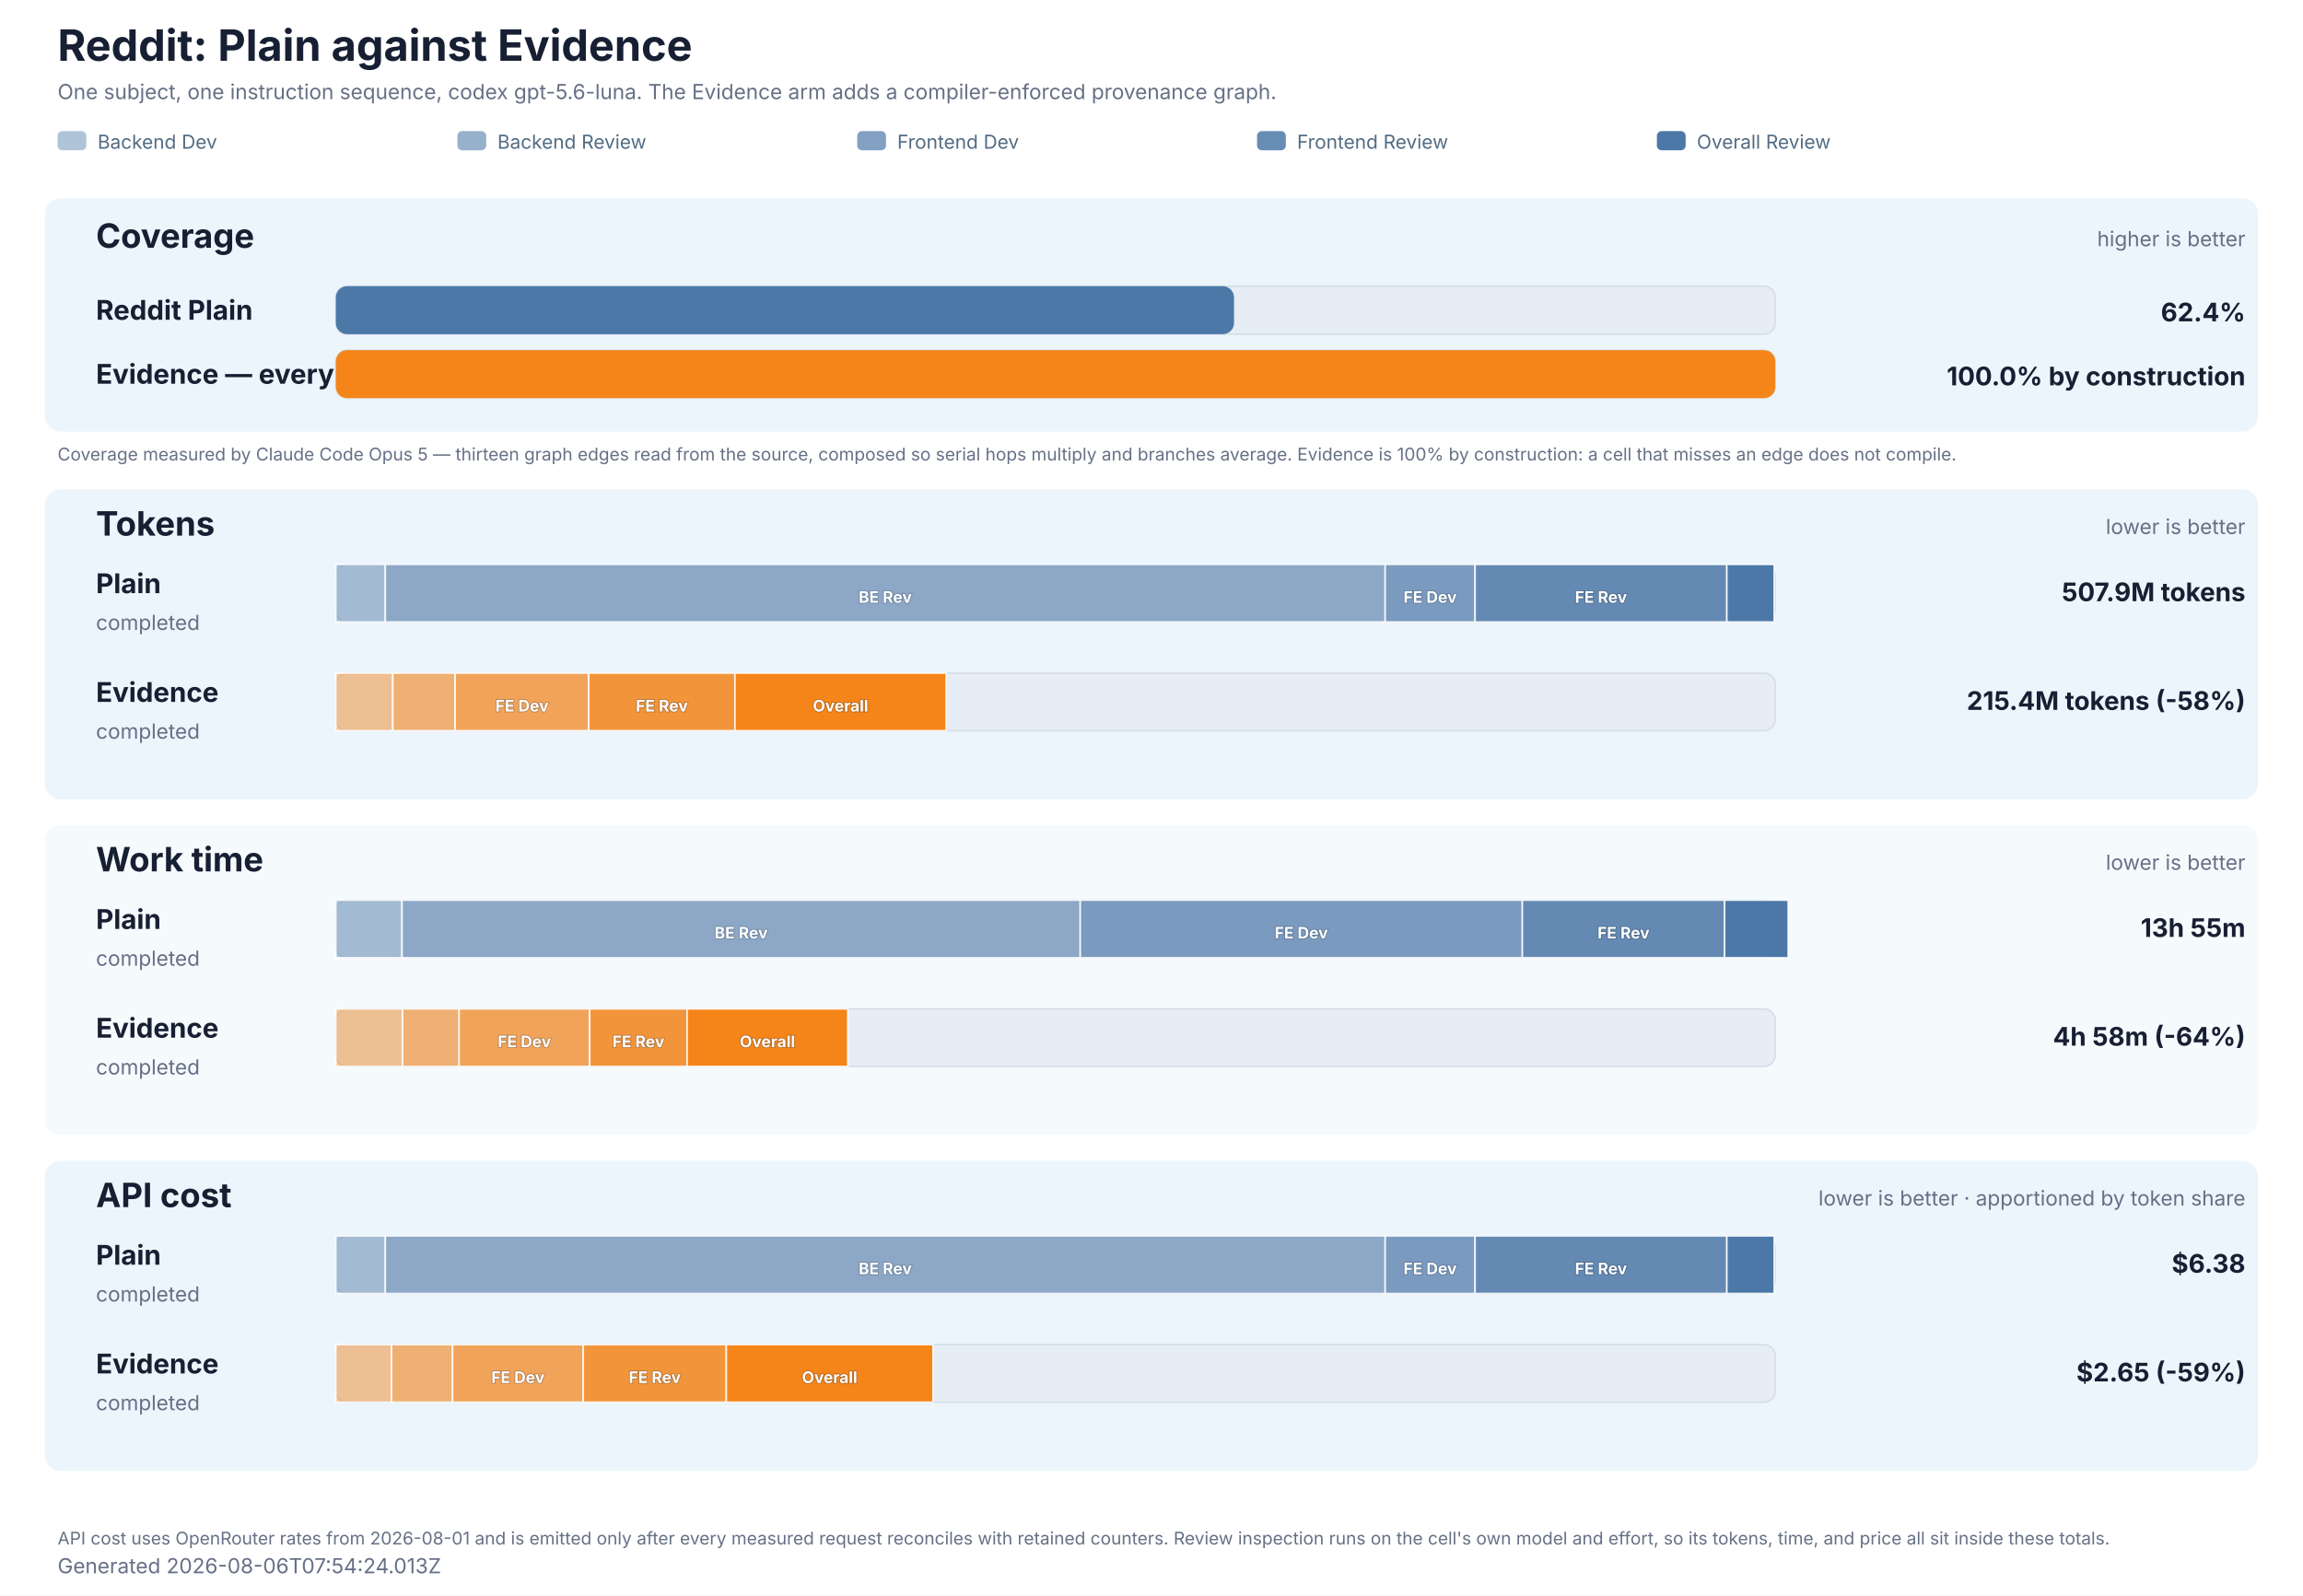
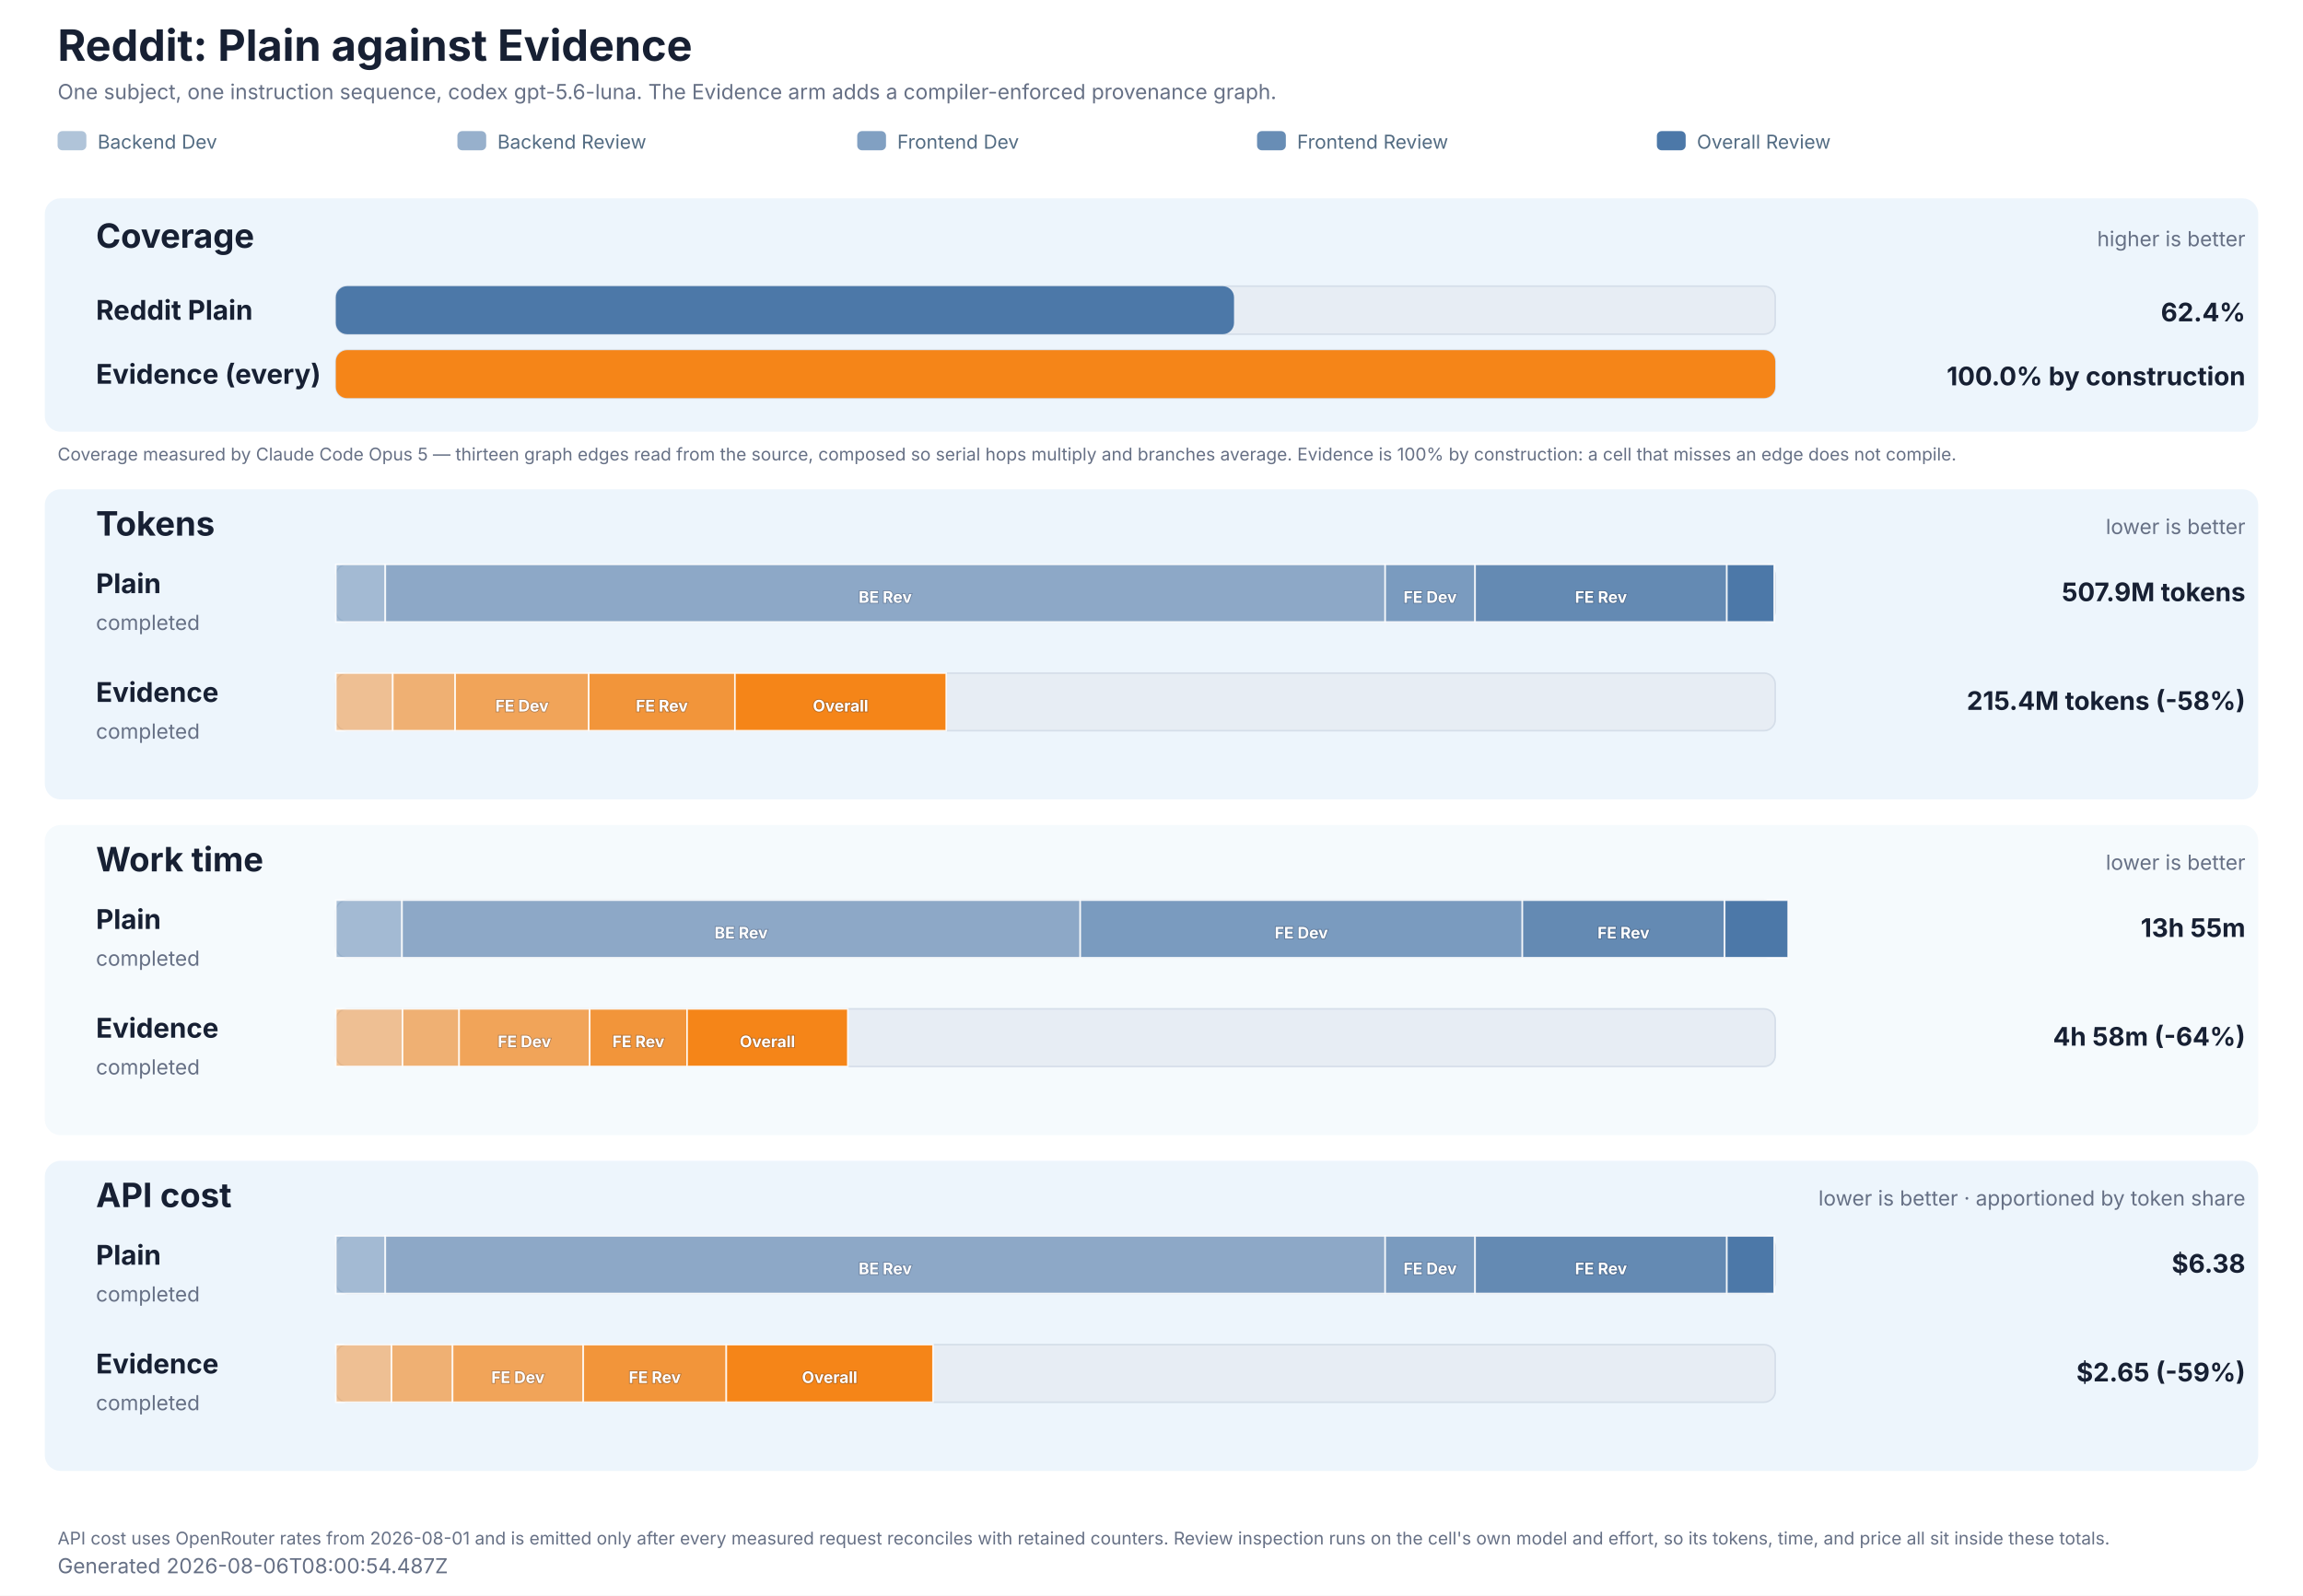
<svg xmlns="http://www.w3.org/2000/svg" role="img" aria-labelledby="title description" viewBox="0 0 1440 998" width="1440" height="998">
  <style>
  text { font-family: Inter, ui-sans-serif, system-ui, -apple-system, BlinkMacSystemFont, 'Segoe UI', sans-serif; fill: #172033; }
  .title { font-size: 27px; font-weight: 700; }
  .subtitle, .generated, .group-meta, .row-status { font-size: 13px; fill: #667085; }
  .group { fill: #e8f2fb; }
  .group-title { font-size: 21px; font-weight: 700; }
  .row-label { font-size: 17px; font-weight: 700; }
  .value { font-size: 16px; font-weight: 700; }
  .cost-value { font-size: 13px; font-weight: 600; fill: #526b82; }
  .legend { font-size: 12px; fill: #526b82; }
  .segment-label { font-size: 10px; font-weight: 700; fill: #ffffff; paint-order: stroke; stroke: #172033; stroke-opacity: 0.28; stroke-width: 1px; }
  .phase-segment { stroke: #ffffff; stroke-opacity: 0.86; stroke-width: 1px; }
  .track { fill: #e7edf4; stroke: #d5dee9; stroke-width: 1px; }
  .empty { font-size: 15px; fill: #667085; }
  .table-title { font-size: 15px; font-weight: 600; }
  .table-header { font-size: 11px; font-weight: 600; fill: #667085; }
  .table-cell { font-size: 12px; fill: #334155; }
  .table-rule { stroke: #dbe4ee; stroke-width: 1px; }
  .table-note { font-size: 11px; fill: #667085; }
</style>
  <rect width="1440" height="998" fill="#ffffff" />
  <text x="36" y="38" class="title">Reddit: Plain against Evidence</text>
  <text x="36" y="62" class="subtitle">One subject, one instruction sequence, codex gpt-5.6-luna. The Evidence arm adds a compiler-enforced provenance graph.</text>
  <rect x="36" y="82" width="18" height="12" rx="3" fill="#4c78a8" fill-opacity="0.44" />
  <text x="61" y="93" class="legend">Backend Dev</text>
  <rect x="286" y="82" width="18" height="12" rx="3" fill="#4c78a8" fill-opacity="0.58" />
  <text x="311" y="93" class="legend">Backend Review</text>
  <rect x="536" y="82" width="18" height="12" rx="3" fill="#4c78a8" fill-opacity="0.7" />
  <text x="561" y="93" class="legend">Frontend Dev</text>
  <rect x="786" y="82" width="18" height="12" rx="3" fill="#4c78a8" fill-opacity="0.84" />
  <text x="811" y="93" class="legend">Frontend Review</text>
  <rect x="1036" y="82" width="18" height="12" rx="3" fill="#4c78a8" fill-opacity="1" />
  <text x="1061" y="93" class="legend">Overall Review</text>
  <rect x="28" y="124" width="1384" height="146" rx="10" class="group" fill-opacity="0.78" />
  <text x="60" y="155" class="group-title">Coverage</text>
  <text x="1404" y="154" text-anchor="end" class="group-meta">higher is better</text>
  <text x="60" y="200" class="row-label" fill="#4c78a8">Reddit Plain</text>
  <rect x="210" y="179" width="900" height="30" rx="7" class="track" />
  <rect x="210" y="179" width="561.60" height="30" rx="7" fill="#4c78a8" data-coverage="62.4" />
  <text x="1404" y="201" text-anchor="end" class="value">62.4%</text>
-   <text x="60" y="240" class="row-label" fill="#f58518">Evidence — every subject</text>
+   <text x="60" y="240" class="row-label" fill="#f58518">Evidence (every)</text>
  <rect x="210" y="219" width="900" height="30" rx="7" class="track" />
  <rect x="210" y="219" width="900.00" height="30" rx="7" fill="#f58518" data-coverage="100" />
  <text x="1404" y="241" text-anchor="end" class="value">100.0% by construction</text>
  <text x="36" y="288" class="table-note">Coverage measured by Claude Code Opus 5 — thirteen graph edges read from the source, composed so serial hops multiply and branches average. Evidence is 100% by construction: a cell that misses an edge does not compile.</text>
  <rect x="28" y="306" width="1384" height="194" rx="10" class="group" fill-opacity="0.78" />
  <text x="60" y="335" class="group-title">Tokens</text>
  <text x="1404" y="334" text-anchor="end" class="group-meta">lower is better</text>
  <text x="60" y="371" class="row-label" fill="#4c78a8">Plain</text>
  <text x="60" y="394" class="row-status">completed</text>
  <rect x="210" y="353" width="900" height="36" rx="7" class="track" />
  <rect x="210.00" y="353" width="30.92" height="36" fill="#4c78a8" fill-opacity="0.44" class="phase-segment" data-phase="backend-development" />
  <rect x="240.92" y="353" width="625.19" height="36" fill="#4c78a8" fill-opacity="0.58" class="phase-segment" data-phase="backend-review" />
  <text x="553.52" y="377" text-anchor="middle" class="segment-label">BE Rev</text>
  <rect x="866.11" y="353" width="56.22" height="36" fill="#4c78a8" fill-opacity="0.7" class="phase-segment" data-phase="frontend-development" />
  <text x="894.22" y="377" text-anchor="middle" class="segment-label">FE Dev</text>
  <rect x="922.33" y="353" width="157.42" height="36" fill="#4c78a8" fill-opacity="0.84" class="phase-segment" data-phase="frontend-review" />
  <text x="1001.04" y="377" text-anchor="middle" class="segment-label">FE Rev</text>
  <rect x="1079.75" y="353" width="29.60" height="36" fill="#4c78a8" fill-opacity="1" class="phase-segment" data-phase="overall-review" />
  <text x="1404" y="376" text-anchor="end" class="value">507.9M tokens</text>
  <text x="60" y="439" class="row-label" fill="#f58518">Evidence</text>
  <text x="60" y="462" class="row-status">completed</text>
  <rect x="210" y="421" width="900" height="36" rx="7" class="track" />
  <rect x="210.00" y="421" width="35.58" height="36" fill="#f58518" fill-opacity="0.44" class="phase-segment" data-phase="backend-development" />
  <rect x="245.58" y="421" width="39.02" height="36" fill="#f58518" fill-opacity="0.58" class="phase-segment" data-phase="backend-review" />
  <rect x="284.60" y="421" width="83.54" height="36" fill="#f58518" fill-opacity="0.7" class="phase-segment" data-phase="frontend-development" />
  <text x="326.37" y="445" text-anchor="middle" class="segment-label">FE Dev</text>
  <rect x="368.14" y="421" width="91.41" height="36" fill="#f58518" fill-opacity="0.84" class="phase-segment" data-phase="frontend-review" />
  <text x="413.84" y="445" text-anchor="middle" class="segment-label">FE Rev</text>
  <rect x="459.54" y="421" width="132.10" height="36" fill="#f58518" fill-opacity="1" class="phase-segment" data-phase="overall-review" />
  <text x="525.59" y="445" text-anchor="middle" class="segment-label">Overall</text>
  <text x="1404" y="444" text-anchor="end" class="value">215.4M tokens (-58%)</text>
  <rect x="28" y="516" width="1384" height="194" rx="10" class="group" fill-opacity="0.42" />
  <text x="60" y="545" class="group-title">Work time</text>
  <text x="1404" y="544" text-anchor="end" class="group-meta">lower is better</text>
  <text x="60" y="581" class="row-label" fill="#4c78a8">Plain</text>
  <text x="60" y="604" class="row-status">completed</text>
  <rect x="210" y="563" width="900" height="36" rx="7" class="track" />
  <rect x="210.00" y="563" width="41.36" height="36" fill="#4c78a8" fill-opacity="0.44" class="phase-segment" data-phase="backend-development" />
  <rect x="251.36" y="563" width="424.08" height="36" fill="#4c78a8" fill-opacity="0.58" class="phase-segment" data-phase="backend-review" />
  <text x="463.40" y="587" text-anchor="middle" class="segment-label">BE Rev</text>
  <rect x="675.44" y="563" width="276.45" height="36" fill="#4c78a8" fill-opacity="0.7" class="phase-segment" data-phase="frontend-development" />
  <text x="813.66" y="587" text-anchor="middle" class="segment-label">FE Dev</text>
  <rect x="951.89" y="563" width="126.50" height="36" fill="#4c78a8" fill-opacity="0.84" class="phase-segment" data-phase="frontend-review" />
  <text x="1015.13" y="587" text-anchor="middle" class="segment-label">FE Rev</text>
  <rect x="1078.38" y="563" width="39.70" height="36" fill="#4c78a8" fill-opacity="1" class="phase-segment" data-phase="overall-review" />
  <text x="1404" y="586" text-anchor="end" class="value">13h 55m</text>
  <text x="60" y="649" class="row-label" fill="#f58518">Evidence</text>
  <text x="60" y="672" class="row-status">completed</text>
  <rect x="210" y="631" width="900" height="36" rx="7" class="track" />
  <rect x="210.00" y="631" width="41.72" height="36" fill="#f58518" fill-opacity="0.44" class="phase-segment" data-phase="backend-development" />
  <rect x="251.72" y="631" width="35.35" height="36" fill="#f58518" fill-opacity="0.58" class="phase-segment" data-phase="backend-review" />
  <rect x="287.07" y="631" width="81.67" height="36" fill="#f58518" fill-opacity="0.7" class="phase-segment" data-phase="frontend-development" />
  <text x="327.90" y="655" text-anchor="middle" class="segment-label">FE Dev</text>
  <rect x="368.74" y="631" width="60.88" height="36" fill="#f58518" fill-opacity="0.84" class="phase-segment" data-phase="frontend-review" />
  <text x="399.18" y="655" text-anchor="middle" class="segment-label">FE Rev</text>
  <rect x="429.62" y="631" width="100.47" height="36" fill="#f58518" fill-opacity="1" class="phase-segment" data-phase="overall-review" />
  <text x="479.85" y="655" text-anchor="middle" class="segment-label">Overall</text>
  <text x="1404" y="654" text-anchor="end" class="value">4h 58m (-64%)</text>
  <rect x="28" y="726" width="1384" height="194" rx="10" class="group" fill-opacity="0.78" />
  <text x="60" y="755" class="group-title">API cost</text>
  <text x="1404" y="754" text-anchor="end" class="group-meta">lower is better · apportioned by token share</text>
  <text x="60" y="791" class="row-label" fill="#4c78a8">Plain</text>
  <text x="60" y="814" class="row-status">completed</text>
  <rect x="210" y="773" width="900" height="36" rx="7" class="track" />
  <rect x="210.00" y="773" width="30.92" height="36" fill="#4c78a8" fill-opacity="0.44" class="phase-segment" data-phase="backend-development" />
  <rect x="240.92" y="773" width="625.19" height="36" fill="#4c78a8" fill-opacity="0.58" class="phase-segment" data-phase="backend-review" />
  <text x="553.52" y="797" text-anchor="middle" class="segment-label">BE Rev</text>
  <rect x="866.11" y="773" width="56.22" height="36" fill="#4c78a8" fill-opacity="0.7" class="phase-segment" data-phase="frontend-development" />
  <text x="894.22" y="797" text-anchor="middle" class="segment-label">FE Dev</text>
  <rect x="922.33" y="773" width="157.42" height="36" fill="#4c78a8" fill-opacity="0.84" class="phase-segment" data-phase="frontend-review" />
  <text x="1001.04" y="797" text-anchor="middle" class="segment-label">FE Rev</text>
  <rect x="1079.75" y="773" width="29.60" height="36" fill="#4c78a8" fill-opacity="1" class="phase-segment" data-phase="overall-review" />
  <text x="1404" y="796" text-anchor="end" class="value">$6.38</text>
  <text x="60" y="859" class="row-label" fill="#f58518">Evidence</text>
  <text x="60" y="882" class="row-status">completed</text>
  <rect x="210" y="841" width="900" height="36" rx="7" class="track" />
  <rect x="210.00" y="841" width="34.81" height="36" fill="#f58518" fill-opacity="0.44" class="phase-segment" data-phase="backend-development" />
  <rect x="244.81" y="841" width="38.17" height="36" fill="#f58518" fill-opacity="0.58" class="phase-segment" data-phase="backend-review" />
  <rect x="282.98" y="841" width="81.73" height="36" fill="#f58518" fill-opacity="0.7" class="phase-segment" data-phase="frontend-development" />
  <text x="323.85" y="865" text-anchor="middle" class="segment-label">FE Dev</text>
  <rect x="364.71" y="841" width="89.43" height="36" fill="#f58518" fill-opacity="0.84" class="phase-segment" data-phase="frontend-review" />
  <text x="409.42" y="865" text-anchor="middle" class="segment-label">FE Rev</text>
  <rect x="454.14" y="841" width="129.23" height="36" fill="#f58518" fill-opacity="1" class="phase-segment" data-phase="overall-review" />
  <text x="518.75" y="865" text-anchor="middle" class="segment-label">Overall</text>
  <text x="1404" y="864" text-anchor="end" class="value">$2.65 (-59%)</text>
  <text x="36" y="966" class="table-note">API cost uses OpenRouter rates from 2026-08-01 and is emitted only after every measured request reconciles with retained counters. Review inspection runs on the cell's own model and effort, so its tokens, time, and price all sit inside these totals.</text>
-   <text x="36" y="984" class="generated">Generated 2026-08-06T07:54:24.013Z</text>
+   <text x="36" y="984" class="generated">Generated 2026-08-06T08:00:54.487Z</text>
</svg>
